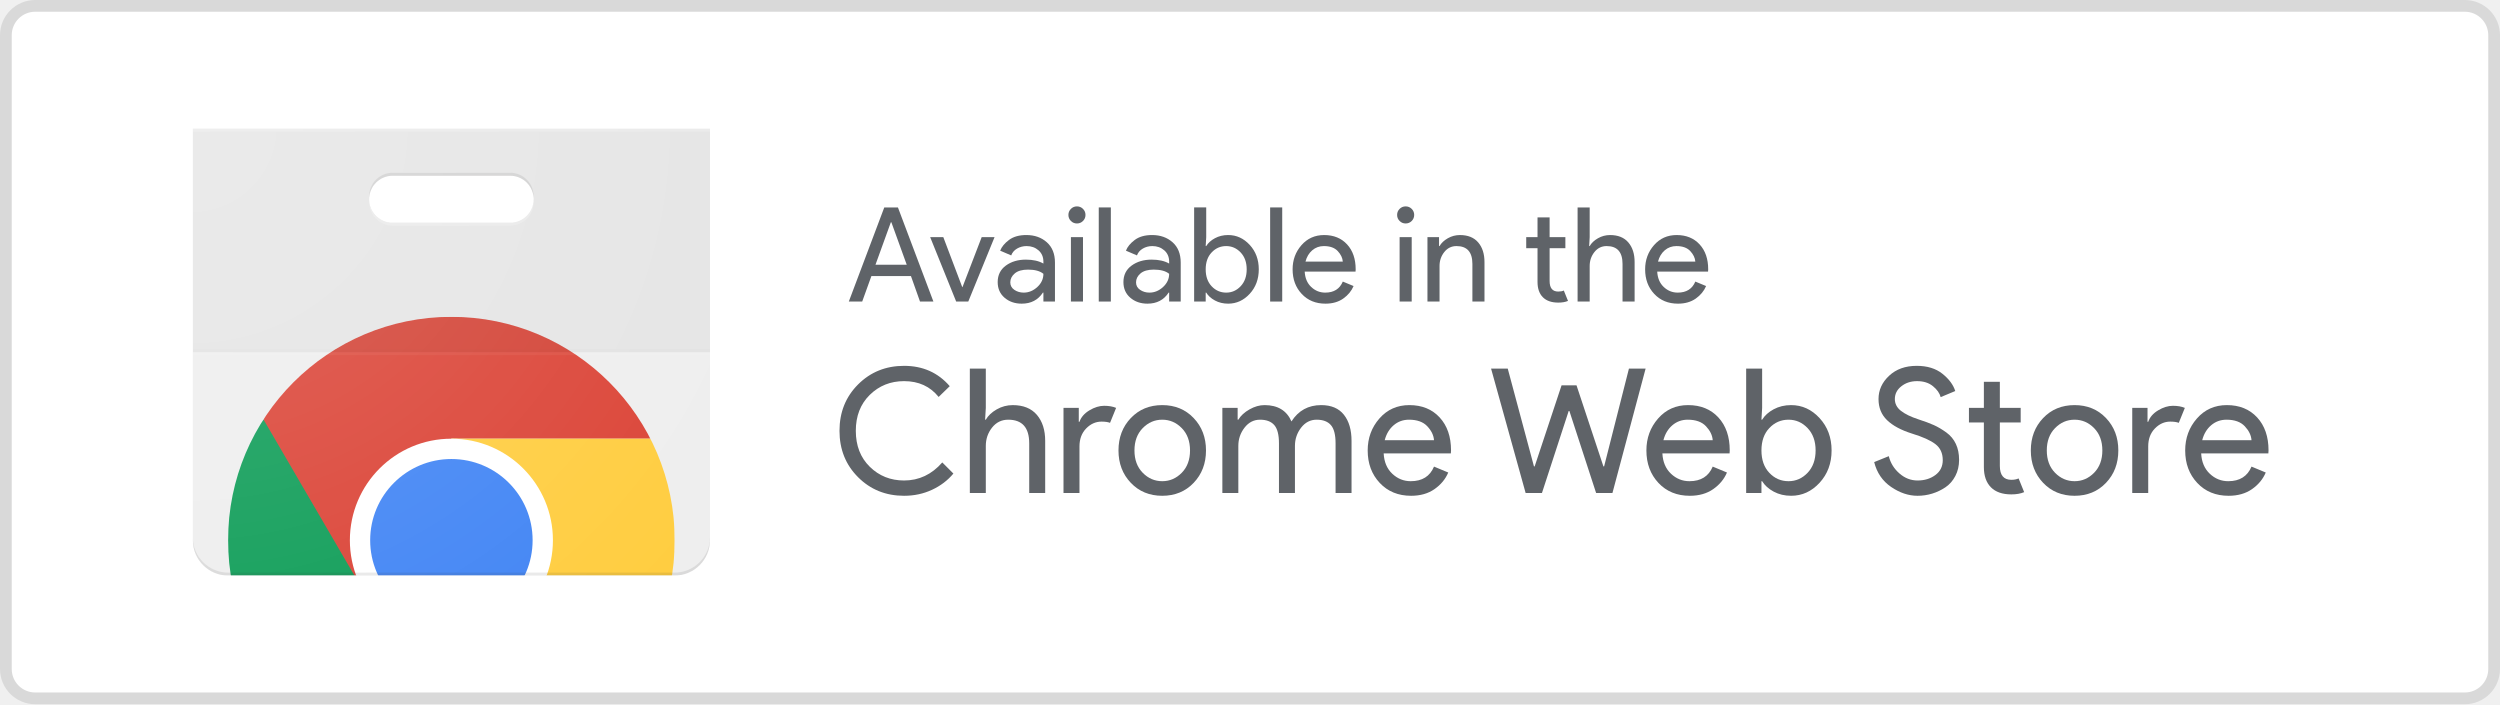
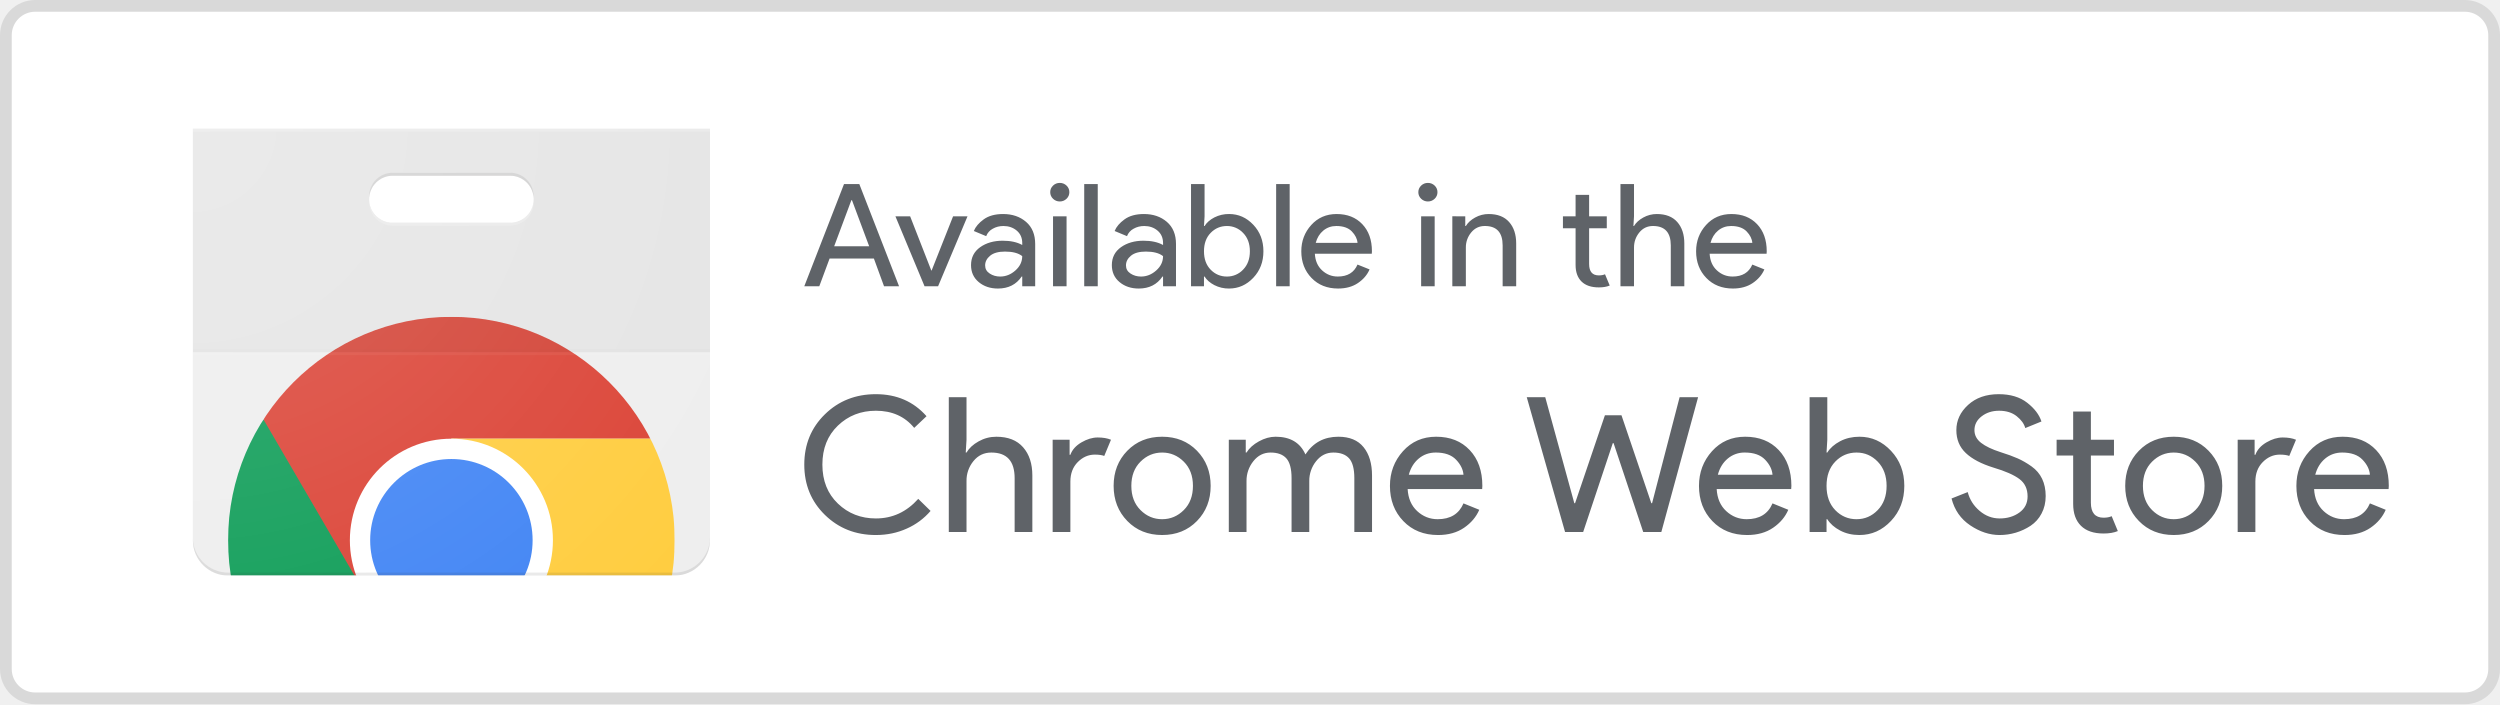
- <svg xmlns="http://www.w3.org/2000/svg" width="213" height="60" viewBox="0 0 213 60" fill="none">
-   <rect x="0.5" y="0.5" width="212" height="59" rx="2.5" fill="white" />
-   <rect x="0.5" y="0.5" width="212" height="59" rx="2.5" stroke="#D9D9D9" />
-   <path d="M77.028 42.241C75.47 42.241 74.163 41.713 73.108 40.657C72.052 39.602 71.525 38.284 71.525 36.706C71.525 35.127 72.052 33.81 73.108 32.754C74.163 31.699 75.47 31.17 77.028 31.17C78.625 31.17 79.922 31.748 80.918 32.902L79.972 33.819C79.251 32.922 78.27 32.473 77.028 32.473C75.874 32.473 74.9 32.863 74.106 33.642C73.312 34.422 72.915 35.443 72.915 36.706C72.915 37.969 73.312 38.99 74.106 39.769C74.9 40.549 75.874 40.938 77.028 40.938C78.3 40.938 79.385 40.425 80.282 39.399L81.229 40.347C80.746 40.929 80.139 41.39 79.409 41.73C78.679 42.07 77.886 42.241 77.028 42.241Z" fill="#5F6368" />
-   <path d="M83.991 31.407V34.752L83.931 35.758H83.991C84.188 35.413 84.498 35.12 84.922 34.878C85.346 34.636 85.8 34.516 86.284 34.516C87.181 34.516 87.866 34.791 88.34 35.344C88.813 35.897 89.05 36.637 89.05 37.564V42.004H87.689V37.771C87.689 36.429 87.092 35.758 85.899 35.758C85.337 35.758 84.878 35.983 84.523 36.432C84.168 36.881 83.991 37.401 83.991 37.993V42.004H82.63V31.407H83.991Z" fill="#5F6368" />
-   <path d="M91.971 42.004H90.61V34.752H91.912V35.936H91.971C92.109 35.542 92.393 35.216 92.822 34.959C93.251 34.703 93.667 34.574 94.072 34.574C94.476 34.574 94.816 34.634 95.093 34.752L94.575 36.025C94.397 35.956 94.155 35.921 93.85 35.921C93.356 35.921 92.92 36.116 92.54 36.506C92.161 36.896 91.971 37.406 91.971 38.038V42.004Z" fill="#5F6368" />
-   <path d="M97.359 40.28C97.827 40.758 98.382 40.998 99.023 40.998C99.664 40.998 100.218 40.758 100.687 40.28C101.156 39.801 101.39 39.168 101.39 38.378C101.39 37.589 101.156 36.955 100.687 36.476C100.218 35.998 99.664 35.758 99.023 35.758C98.382 35.758 97.827 35.998 97.359 36.476C96.89 36.955 96.656 37.589 96.656 38.378C96.656 39.168 96.89 39.801 97.359 40.28ZM96.346 35.618C97.046 34.883 97.938 34.515 99.023 34.515C100.108 34.515 101 34.883 101.7 35.618C102.401 36.353 102.751 37.273 102.751 38.378C102.751 39.483 102.401 40.403 101.7 41.138C101 41.873 100.108 42.241 99.023 42.241C97.938 42.241 97.046 41.873 96.346 41.138C95.645 40.403 95.295 39.483 95.295 38.378C95.295 37.273 95.645 36.353 96.346 35.618Z" fill="#5F6368" />
-   <path d="M104.145 42.004V34.752H105.447V35.758H105.506C105.713 35.413 106.032 35.12 106.461 34.878C106.89 34.636 107.316 34.515 107.74 34.515C108.864 34.515 109.628 34.979 110.033 35.906C110.625 34.979 111.468 34.515 112.563 34.515C113.421 34.515 114.067 34.789 114.5 35.336C114.935 35.884 115.151 36.627 115.151 37.564V42.004H113.791V37.771C113.791 37.041 113.658 36.523 113.391 36.217C113.125 35.912 112.72 35.758 112.178 35.758C111.645 35.758 111.204 35.986 110.854 36.439C110.504 36.893 110.329 37.411 110.329 37.993V42.004H108.968V37.771C108.968 37.041 108.835 36.523 108.568 36.217C108.303 35.912 107.898 35.758 107.355 35.758C106.823 35.758 106.382 35.986 106.032 36.439C105.681 36.893 105.506 37.411 105.506 37.993V42.004H104.145Z" fill="#5F6368" />
-   <path d="M122.178 37.505C122.148 37.09 121.958 36.696 121.608 36.321C121.258 35.946 120.738 35.758 120.048 35.758C119.545 35.758 119.108 35.916 118.738 36.232C118.369 36.548 118.115 36.972 117.977 37.505H122.178ZM120.225 42.241C119.131 42.241 118.24 41.876 117.555 41.146C116.87 40.416 116.527 39.493 116.527 38.378C116.527 37.322 116.86 36.414 117.525 35.655C118.191 34.895 119.042 34.515 120.077 34.515C121.152 34.515 122.013 34.866 122.658 35.566C123.304 36.266 123.628 37.204 123.628 38.378L123.613 38.63H117.888C117.927 39.36 118.171 39.937 118.62 40.361C119.069 40.786 119.594 40.998 120.196 40.998C121.172 40.998 121.833 40.583 122.178 39.754L123.391 40.258C123.154 40.82 122.765 41.291 122.222 41.671C121.68 42.051 121.014 42.241 120.225 42.241Z" fill="#5F6368" />
-   <path d="M140.206 31.407L137.38 42.004H135.989L133.712 35.018H133.652L131.374 42.004H129.984L127.04 31.407H128.46L130.694 39.739H130.753L133.046 32.828H134.318L136.611 39.739H136.67L138.785 31.407H140.206Z" fill="#5F6368" />
-   <path d="M145.924 37.505C145.895 37.09 145.705 36.696 145.354 36.321C145.005 35.946 144.484 35.758 143.794 35.758C143.291 35.758 142.854 35.916 142.485 36.232C142.115 36.548 141.861 36.972 141.723 37.505H145.924ZM143.971 42.241C142.877 42.241 141.986 41.876 141.301 41.146C140.616 40.416 140.273 39.493 140.273 38.378C140.273 37.322 140.606 36.414 141.272 35.655C141.937 34.895 142.788 34.515 143.824 34.515C144.899 34.515 145.759 34.866 146.405 35.566C147.05 36.266 147.374 37.204 147.374 38.378L147.359 38.63H141.635C141.673 39.36 141.918 39.937 142.367 40.361C142.815 40.786 143.34 40.998 143.942 40.998C144.918 40.998 145.579 40.583 145.924 39.754L147.137 40.258C146.9 40.82 146.511 41.291 145.969 41.671C145.426 42.051 144.76 42.241 143.971 42.241Z" fill="#5F6368" />
-   <path d="M152.382 40.998C153.013 40.998 153.556 40.758 154.009 40.28C154.463 39.801 154.69 39.168 154.69 38.378C154.69 37.589 154.463 36.955 154.009 36.476C153.556 35.998 153.013 35.758 152.382 35.758C151.741 35.758 151.196 35.995 150.748 36.469C150.299 36.942 150.075 37.578 150.075 38.378C150.075 39.177 150.299 39.814 150.748 40.287C151.196 40.761 151.741 40.998 152.382 40.998ZM152.604 42.24C152.052 42.24 151.557 42.123 151.118 41.886C150.679 41.649 150.351 41.353 150.134 40.998H150.075V42.004H148.773V31.407H150.134V34.752L150.075 35.758H150.134C150.351 35.403 150.679 35.107 151.118 34.87C151.557 34.634 152.052 34.515 152.604 34.515C153.541 34.515 154.35 34.885 155.03 35.625C155.711 36.365 156.051 37.283 156.051 38.378C156.051 39.473 155.711 40.391 155.03 41.131C154.35 41.871 153.541 42.24 152.604 42.24Z" fill="#5F6368" />
-   <path d="M163.378 42.241C162.609 42.241 161.857 41.989 161.122 41.486C160.388 40.983 159.907 40.278 159.68 39.37L160.923 38.866C161.071 39.449 161.374 39.94 161.833 40.339C162.291 40.739 162.806 40.938 163.378 40.938C163.97 40.938 164.475 40.783 164.895 40.472C165.314 40.161 165.523 39.739 165.523 39.207C165.523 38.615 165.314 38.159 164.895 37.838C164.475 37.517 163.812 37.219 162.905 36.942C161.968 36.647 161.258 36.264 160.775 35.795C160.291 35.327 160.05 34.727 160.05 33.998C160.05 33.237 160.351 32.576 160.953 32.014C161.554 31.451 162.338 31.17 163.304 31.17C164.202 31.17 164.932 31.395 165.494 31.844C166.056 32.293 166.42 32.783 166.588 33.316L165.346 33.834C165.257 33.499 165.038 33.188 164.687 32.902C164.338 32.616 163.887 32.473 163.334 32.473C162.811 32.473 162.365 32.618 161.995 32.91C161.626 33.2 161.441 33.563 161.441 33.998C161.441 34.392 161.611 34.725 161.951 34.996C162.291 35.267 162.791 35.512 163.453 35.729C163.975 35.897 164.411 36.059 164.762 36.217C165.112 36.375 165.467 36.585 165.827 36.846C166.187 37.108 166.458 37.433 166.64 37.823C166.823 38.213 166.914 38.664 166.914 39.177C166.914 39.69 166.808 40.149 166.596 40.553C166.384 40.958 166.103 41.279 165.752 41.516C165.402 41.752 165.025 41.932 164.621 42.056C164.217 42.179 163.803 42.241 163.378 42.241Z" fill="#5F6368" />
-   <path d="M171.364 42.122C170.604 42.122 170.025 41.92 169.625 41.516C169.226 41.111 169.026 40.539 169.026 39.799V35.995H167.754V34.752H169.026V32.532H170.387V34.752H172.162V35.995H170.387V39.695C170.387 40.485 170.713 40.88 171.364 40.88C171.61 40.88 171.817 40.84 171.985 40.761L172.458 41.93C172.162 42.058 171.797 42.122 171.364 42.122Z" fill="#5F6368" />
-   <path d="M175.089 40.28C175.558 40.758 176.112 40.998 176.754 40.998C177.395 40.998 177.949 40.758 178.418 40.28C178.886 39.801 179.12 39.168 179.12 38.378C179.12 37.589 178.886 36.955 178.418 36.476C177.949 35.998 177.395 35.758 176.754 35.758C176.112 35.758 175.558 35.998 175.089 36.476C174.621 36.955 174.387 37.589 174.387 38.378C174.387 39.168 174.621 39.801 175.089 40.28ZM174.076 35.618C174.776 34.883 175.669 34.515 176.754 34.515C177.838 34.515 178.731 34.883 179.431 35.618C180.131 36.353 180.481 37.273 180.481 38.378C180.481 39.483 180.131 40.403 179.431 41.138C178.731 41.873 177.838 42.241 176.754 42.241C175.669 42.241 174.776 41.873 174.076 41.138C173.376 40.403 173.026 39.483 173.026 38.378C173.026 37.273 173.376 36.353 174.076 35.618Z" fill="#5F6368" />
-   <path d="M183.028 42.004H181.667V34.752H182.969V35.936H183.028C183.166 35.542 183.449 35.216 183.878 34.959C184.307 34.703 184.724 34.574 185.129 34.574C185.533 34.574 185.873 34.634 186.149 34.752L185.632 36.025C185.454 35.956 185.212 35.921 184.906 35.921C184.413 35.921 183.977 36.116 183.597 36.506C183.217 36.896 183.028 37.406 183.028 38.038V42.004Z" fill="#5F6368" />
-   <path d="M191.829 37.505C191.8 37.09 191.61 36.696 191.259 36.321C190.91 35.946 190.389 35.758 189.699 35.758C189.196 35.758 188.759 35.916 188.39 36.232C188.02 36.548 187.766 36.972 187.628 37.505H191.829ZM189.877 42.241C188.782 42.241 187.891 41.876 187.206 41.146C186.521 40.416 186.178 39.493 186.178 38.378C186.178 37.322 186.511 36.414 187.177 35.655C187.842 34.895 188.693 34.515 189.729 34.515C190.804 34.515 191.664 34.866 192.31 35.566C192.955 36.266 193.279 37.204 193.279 38.378L193.264 38.63H187.54C187.578 39.36 187.823 39.937 188.272 40.361C188.72 40.786 189.245 40.998 189.847 40.998C190.823 40.998 191.484 40.583 191.829 39.754L193.042 40.258C192.806 40.82 192.416 41.291 191.874 41.671C191.331 42.051 190.665 42.241 189.877 42.241Z" fill="#5F6368" />
-   <path d="M74.59 22.557H77.254L75.945 18.939H75.9L74.59 22.557ZM72.318 25.693L75.34 17.674H76.504L79.527 25.693H78.385L77.613 23.52H74.243L73.459 25.693H72.318Z" fill="#5F6368" />
-   <path d="M81.467 25.693L79.251 20.205H80.37L81.982 24.461H82.004L83.639 20.205H84.736L82.497 25.693H81.467Z" fill="#5F6368" />
-   <path d="M87.219 24.931C87.645 24.931 88.031 24.773 88.378 24.455C88.725 24.138 88.898 23.762 88.898 23.329C88.607 23.09 88.171 22.971 87.589 22.971C87.088 22.971 86.712 23.079 86.458 23.296C86.204 23.512 86.077 23.766 86.077 24.057C86.077 24.326 86.193 24.539 86.424 24.696C86.656 24.853 86.921 24.931 87.219 24.931ZM87.051 25.872C86.469 25.872 85.982 25.704 85.59 25.368C85.199 25.032 85.003 24.588 85.003 24.035C85.003 23.438 85.234 22.969 85.697 22.629C86.159 22.29 86.73 22.12 87.409 22.12C88.014 22.12 88.51 22.232 88.898 22.456V22.299C88.898 21.896 88.76 21.573 88.484 21.33C88.208 21.088 87.868 20.966 87.466 20.966C87.167 20.966 86.896 21.037 86.654 21.179C86.411 21.321 86.245 21.515 86.156 21.761L85.215 21.358C85.342 21.03 85.592 20.725 85.965 20.445C86.338 20.165 86.831 20.025 87.443 20.025C88.144 20.025 88.727 20.231 89.189 20.641C89.652 21.052 89.883 21.631 89.883 22.377V25.692H88.898V24.931H88.854C88.443 25.558 87.842 25.872 87.051 25.872Z" fill="#5F6368" />
-   <path d="M92.271 25.692H91.242V20.204H92.271V25.692ZM92.271 18.827C92.129 18.969 91.958 19.04 91.756 19.04C91.555 19.04 91.383 18.969 91.242 18.827C91.1 18.685 91.028 18.513 91.028 18.312C91.028 18.11 91.1 17.939 91.242 17.796C91.383 17.655 91.555 17.584 91.756 17.584C91.958 17.584 92.129 17.655 92.271 17.796C92.413 17.939 92.484 18.11 92.484 18.312C92.484 18.513 92.413 18.685 92.271 18.827Z" fill="#5F6368" />
-   <path d="M94.644 25.692H93.614V17.673H94.644V25.692Z" fill="#5F6368" />
-   <path d="M97.933 24.931C98.358 24.931 98.744 24.773 99.091 24.455C99.438 24.138 99.612 23.762 99.612 23.329C99.321 23.09 98.884 22.971 98.302 22.971C97.802 22.971 97.425 23.079 97.171 23.296C96.918 23.512 96.791 23.766 96.791 24.057C96.791 24.326 96.906 24.539 97.138 24.696C97.369 24.853 97.634 24.931 97.933 24.931ZM97.765 25.872C97.183 25.872 96.696 25.704 96.304 25.368C95.912 25.032 95.716 24.588 95.716 24.035C95.716 23.438 95.947 22.969 96.41 22.629C96.873 22.29 97.444 22.12 98.123 22.12C98.728 22.12 99.224 22.232 99.612 22.456V22.299C99.612 21.896 99.474 21.573 99.198 21.33C98.921 21.088 98.582 20.966 98.179 20.966C97.88 20.966 97.61 21.037 97.367 21.179C97.125 21.321 96.959 21.515 96.869 21.761L95.929 21.358C96.056 21.03 96.306 20.725 96.679 20.445C97.052 20.165 97.544 20.025 98.157 20.025C98.858 20.025 99.44 20.231 99.903 20.641C100.366 21.052 100.597 21.631 100.597 22.377V25.692H99.612V24.931H99.567C99.157 25.558 98.556 25.872 97.765 25.872Z" fill="#5F6368" />
-   <path d="M104.472 24.931C104.949 24.931 105.36 24.75 105.703 24.388C106.046 24.026 106.218 23.546 106.218 22.948C106.218 22.351 106.046 21.872 105.703 21.509C105.36 21.147 104.949 20.966 104.472 20.966C103.987 20.966 103.574 21.145 103.235 21.504C102.895 21.862 102.725 22.344 102.725 22.948C102.725 23.554 102.895 24.035 103.235 24.393C103.574 24.752 103.987 24.931 104.472 24.931ZM104.64 25.872C104.222 25.872 103.847 25.782 103.515 25.603C103.182 25.424 102.934 25.2 102.77 24.931H102.725V25.692H101.74V17.673H102.77V20.205L102.725 20.966H102.77C102.934 20.697 103.182 20.473 103.515 20.294C103.847 20.115 104.222 20.025 104.64 20.025C105.349 20.025 105.961 20.306 106.476 20.865C106.991 21.425 107.248 22.12 107.248 22.948C107.248 23.777 106.991 24.472 106.476 25.032C105.961 25.592 105.349 25.872 104.64 25.872Z" fill="#5F6368" />
-   <path d="M109.245 25.692H108.216V17.673H109.245V25.692Z" fill="#5F6368" />
-   <path d="M114.407 22.288C114.384 21.974 114.24 21.676 113.976 21.392C113.711 21.108 113.316 20.966 112.795 20.966C112.414 20.966 112.083 21.085 111.803 21.325C111.524 21.564 111.332 21.885 111.227 22.288H114.407ZM112.929 25.872C112.1 25.872 111.427 25.596 110.908 25.043C110.389 24.491 110.13 23.793 110.13 22.948C110.13 22.149 110.382 21.463 110.885 20.888C111.389 20.313 112.033 20.026 112.817 20.026C113.63 20.026 114.281 20.291 114.77 20.821C115.259 21.351 115.503 22.06 115.503 22.948L115.492 23.139H111.16C111.19 23.692 111.374 24.129 111.714 24.449C112.053 24.77 112.451 24.931 112.906 24.931C113.645 24.931 114.145 24.617 114.407 23.99L115.325 24.371C115.145 24.796 114.85 25.153 114.44 25.441C114.03 25.728 113.526 25.872 112.929 25.872Z" fill="#5F6368" />
-   <path d="M120.277 25.692H119.247V20.204H120.277V25.692ZM120.277 18.827C120.135 18.969 119.963 19.04 119.762 19.04C119.56 19.04 119.388 18.969 119.247 18.827C119.105 18.685 119.034 18.513 119.034 18.312C119.034 18.11 119.105 17.939 119.247 17.796C119.388 17.655 119.56 17.584 119.762 17.584C119.963 17.584 120.135 17.655 120.277 17.796C120.418 17.939 120.489 18.11 120.489 18.312C120.489 18.513 120.418 18.685 120.277 18.827Z" fill="#5F6368" />
-   <path d="M122.605 20.205V20.966H122.649C122.799 20.705 123.034 20.483 123.355 20.299C123.675 20.117 124.019 20.026 124.385 20.026C125.063 20.026 125.582 20.234 125.941 20.653C126.299 21.071 126.478 21.631 126.478 22.332V25.693H125.448V22.489C125.448 21.474 124.996 20.966 124.093 20.966C123.668 20.966 123.321 21.136 123.052 21.476C122.784 21.816 122.649 22.209 122.649 22.657V25.693H121.619V20.205H122.605Z" fill="#5F6368" />
-   <path d="M132.766 25.782C132.191 25.782 131.753 25.629 131.45 25.323C131.148 25.017 130.997 24.584 130.997 24.024V21.145H130.034V20.205H130.997V18.524H132.027V20.205H133.37V21.145H132.027V23.945C132.027 24.543 132.273 24.841 132.766 24.841C132.952 24.841 133.109 24.812 133.236 24.752L133.594 25.637C133.37 25.734 133.094 25.782 132.766 25.782Z" fill="#5F6368" />
-   <path d="M135.441 17.674V20.205L135.397 20.966H135.441C135.59 20.705 135.826 20.483 136.147 20.299C136.467 20.117 136.811 20.026 137.176 20.026C137.855 20.026 138.374 20.234 138.732 20.653C139.091 21.071 139.269 21.631 139.269 22.332V25.693H138.24V22.489C138.24 21.474 137.788 20.966 136.885 20.966C136.46 20.966 136.113 21.136 135.844 21.476C135.576 21.816 135.441 22.209 135.441 22.657V25.693H134.411V17.674H135.441Z" fill="#5F6368" />
-   <path d="M144.442 22.288C144.419 21.974 144.275 21.676 144.011 21.392C143.746 21.108 143.351 20.966 142.83 20.966C142.449 20.966 142.118 21.085 141.838 21.325C141.559 21.564 141.367 21.885 141.262 22.288H144.442ZM142.964 25.872C142.135 25.872 141.462 25.596 140.943 25.043C140.424 24.491 140.165 23.793 140.165 22.948C140.165 22.149 140.417 21.463 140.921 20.888C141.424 20.313 142.068 20.026 142.852 20.026C143.665 20.026 144.316 20.291 144.805 20.821C145.294 21.351 145.538 22.06 145.538 22.948L145.527 23.139H141.195C141.225 23.692 141.409 24.129 141.749 24.449C142.088 24.77 142.486 24.931 142.941 24.931C143.68 24.931 144.18 24.617 144.442 23.99L145.36 24.371C145.18 24.796 144.885 25.153 144.475 25.441C144.065 25.728 143.561 25.872 142.964 25.872Z" fill="#5F6368" />
-   <g clip-path="url(#clip0_11_3)">
-     <path d="M16.427 10.964V46.03C16.427 47.684 17.779 49.036 19.432 49.036H57.486C59.138 49.036 60.49 47.684 60.49 46.03V10.964H16.427ZM31.449 16.975C31.449 15.868 32.345 14.971 33.452 14.971H43.466C44.572 14.971 45.469 15.868 45.469 16.975C45.469 18.082 44.572 18.979 43.466 18.979H33.452C32.345 18.979 31.449 18.082 31.449 16.975Z" fill="#EEEEEE" />
-     <mask id="mask0_11_3" style="mask-type:alpha" maskUnits="userSpaceOnUse" x="19" y="26" width="39" height="40">
-       <path d="M19.432 46.031C19.432 35.517 27.951 26.994 38.459 26.994C48.968 26.994 57.486 35.517 57.486 46.031C57.486 56.544 48.968 65.067 38.459 65.067C27.951 65.067 19.432 56.544 19.432 46.031Z" fill="#F1F1F1" />
+ <svg xmlns="http://www.w3.org/2000/svg" width="213" height="60" fill="none" viewBox="0 0 213 60">
+   <rect width="212" height="59" x=".5" y=".5" fill="#fff" rx="2.5" />
+   <rect width="212" height="59" x=".5" y=".5" stroke="#d9d9d9" rx="2.5" />
+   <path fill="#5f6368" d="M74.626 45.584q-2.59 0-4.346-1.717-1.755-1.716-1.755-4.283T70.28 35.3t4.346-1.716q2.658 0 4.314 1.877l-1.05.994q-1.197-1.46-3.264-1.46-1.919 0-3.239 1.268t-1.32 3.32q0 2.055 1.32 3.321 1.32 1.268 3.24 1.268 2.115 0 3.608-1.669l1.05 1.028a5.7 5.7 0 0 1-2.018 1.5q-1.215.552-2.64.553M82.347 33.84v3.626l-.066 1.09h.066q.328-.56 1.033-.953.705-.394 1.51-.393 1.491 0 2.279.898t.787 2.407v4.812h-1.509v-4.588q0-2.182-1.984-2.182-.936 0-1.526.73a2.6 2.6 0 0 0-.59 1.692v4.348h-1.51V33.84zM91.196 45.327h-1.51v-7.861h1.444v1.283h.066q.23-.64.942-1.058.714-.418 1.387-.418.672 0 1.131.193l-.574 1.38q-.296-.113-.803-.113-.82 0-1.452.634-.63.634-.631 1.66zM97.17 43.458q.777.778 1.844.778 1.066 0 1.846-.778.779-.777.779-2.062 0-1.283-.779-2.061-.78-.778-1.846-.778t-1.845.778-.779 2.061q0 1.285.78 2.062m-1.124-5.053q1.164-1.196 2.968-1.196t2.969 1.195q1.165 1.196 1.165 2.992 0 1.798-1.165 2.992-1.164 1.195-2.969 1.195t-2.968-1.195-1.165-2.992q0-1.796 1.165-2.992M104.694 45.327v-7.861h1.444v1.09h.065q.345-.56 1.058-.953.714-.394 1.419-.394 1.87 0 2.542 1.508.986-1.508 2.805-1.508 1.428 0 2.149.89.721.892.721 2.415v4.813h-1.508v-4.588q0-1.187-.443-1.685-.444-.497-1.345-.497-.886 0-1.468.738a2.65 2.65 0 0 0-.583 1.684v4.348h-1.509v-4.588q0-1.187-.442-1.685-.443-.497-1.345-.497-.886 0-1.468.738a2.64 2.64 0 0 0-.583 1.684v4.348zM124.689 40.45q-.05-.674-.632-1.284t-1.73-.61q-.837 0-1.452.514-.615.513-.845 1.38zm-2.166 5.134q-1.82 0-2.96-1.188-1.14-1.185-1.14-3 0-1.716 1.107-2.951t2.829-1.236q1.789 0 2.862 1.14 1.075 1.139 1.075 3.048l-.016.273h-6.348q.065 1.186.812 1.876.746.69 1.747.69 1.623 0 2.198-1.348l1.345.546q-.394.914-1.296 1.532-.903.618-2.215.618M144.678 33.84l-3.133 11.487h-1.542l-2.526-7.572h-.066l-2.526 7.572h-1.541l-3.265-11.487h1.575l2.477 9.032h.065l2.543-7.492h1.41l2.543 7.492h.065l2.346-9.032zM151.018 40.45q-.05-.674-.631-1.284-.583-.61-1.731-.61a2.2 2.2 0 0 0-1.452.514q-.614.513-.844 1.38zm-2.165 5.134q-1.821 0-2.961-1.188-1.14-1.185-1.139-3 0-1.716 1.107-2.951t2.829-1.236q1.788 0 2.862 1.14t1.075 3.048l-.017.273h-6.347q.065 1.186.812 1.876.745.69 1.746.69 1.625 0 2.198-1.348l1.345.546q-.393.914-1.296 1.532-.901.618-2.214.618M158.179 44.236q1.05 0 1.804-.778.755-.778.755-2.062 0-1.282-.755-2.061-.754-.778-1.804-.778-1.066 0-1.812.77t-.746 2.07.746 2.07q.746.769 1.812.77m.246 1.347q-.918 0-1.648-.384-.73-.386-1.091-.963h-.065v1.091h-1.444V33.84h1.509v3.626l-.065 1.09h.065q.36-.576 1.091-.962.73-.384 1.648-.385 1.559 0 2.69 1.203t1.132 2.984q0 1.78-1.132 2.985-1.131 1.202-2.69 1.202M170.371 45.584q-1.279 0-2.501-.819-1.223-.818-1.599-2.294l1.378-.545q.246.946 1.009 1.596t1.713.65q.984 0 1.682-.505.696-.506.697-1.372 0-.962-.697-1.484-.698-.522-2.207-.97-1.558-.482-2.361-1.244-.804-.761-.804-1.949 0-1.236 1.001-2.15t2.607-.914q1.494 0 2.428.73t1.214 1.596l-1.378.561q-.148-.545-.73-1.01t-1.5-.466q-.87 0-1.485.474-.615.472-.615 1.18 0 .64.566 1.082.565.441 1.665.794.869.272 1.451.53.582.256 1.181.681t.902 1.059q.303.634.304 1.468 0 .834-.353 1.492a2.8 2.8 0 0 1-.935 1.043 4.798 4.798 0 0 1-2.633.786M179.225 45.455q-1.263 0-1.927-.657-.664-.659-.664-1.861v-4.123h-1.411v-1.348h1.411V35.06h1.509v2.406h1.968v1.348h-1.968v4.01q0 1.284 1.082 1.284.41 0 .689-.129l.525 1.268q-.492.208-1.214.208M183.356 43.458q.78.778 1.846.778 1.065 0 1.845-.778.779-.777.779-2.062 0-1.282-.779-2.061-.78-.778-1.845-.778-1.066 0-1.846.778-.779.779-.779 2.061 0 1.284.779 2.062m-1.123-5.053q1.164-1.196 2.969-1.196t2.968 1.195q1.165 1.196 1.165 2.992 0 1.798-1.165 2.992-1.165 1.195-2.968 1.195-1.805 0-2.969-1.195-1.165-1.194-1.165-2.992 0-1.796 1.165-2.992M192.158 45.327h-1.508v-7.86h1.443v1.282h.065q.23-.64.944-1.058.713-.418 1.386-.418t1.132.193l-.575 1.38q-.295-.113-.804-.113-.82 0-1.451.634t-.632 1.66zM201.917 40.45q-.049-.674-.631-1.284t-1.731-.61q-.836 0-1.451.514-.615.513-.845 1.38zm-2.165 5.134q-1.82 0-2.961-1.187-1.139-1.188-1.139-3 0-1.718 1.107-2.952 1.107-1.236 2.829-1.236 1.788 0 2.862 1.14 1.075 1.138 1.075 3.048l-.017.273h-6.347q.065 1.186.812 1.876.745.69 1.746.69 1.625 0 2.198-1.348l1.345.546q-.393.914-1.295 1.532-.903.618-2.215.618M71.07 20.984h2.984l-1.467-3.929h-.05zm-2.545 3.405 3.385-8.708h1.303L76.6 24.39h-1.28l-.864-2.36H70.68l-.877 2.36zM78.771 24.389l-2.482-5.96h1.254l1.805 4.622h.025l1.83-4.621h1.229l-2.507 5.959zM85.213 23.562q.716 0 1.298-.517.582-.516.583-1.223-.489-.388-1.467-.388-.84 0-1.266.352t-.427.827q0 .438.39.693.387.255.89.256m-.188 1.022q-.978 0-1.636-.548-.658-.547-.658-1.447 0-.972.777-1.527.778-.552 1.918-.553 1.016 0 1.668.365v-.17q0-.657-.464-1.052-.465-.396-1.141-.396-.502 0-.909.232a1.2 1.2 0 0 0-.558.632l-1.053-.438q.213-.535.84-.991t1.655-.456q1.178 0 1.956.669.777.669.777 1.885v3.6h-1.103v-.827h-.05q-.69 1.021-2.019 1.022M90.871 24.389h-1.153v-5.96h1.153zm0-7.456a.8.8 0 0 1-.577.232.8.8 0 0 1-.576-.232.75.75 0 0 1-.239-.559q0-.328.239-.56a.8.8 0 0 1 .576-.23.8.8 0 0 1 .577.23q.238.232.238.56t-.238.56M93.528 24.389h-1.153V15.68h1.153zM97.211 23.562q.716 0 1.298-.517.583-.516.583-1.223-.489-.388-1.467-.388-.84 0-1.266.352t-.426.827q0 .438.388.693.389.255.89.256m-.188 1.022q-.978 0-1.636-.548-.658-.547-.658-1.447 0-.972.777-1.527.777-.552 1.918-.553 1.016 0 1.668.365v-.17q0-.657-.464-1.052-.465-.396-1.14-.396-.502 0-.91.232a1.2 1.2 0 0 0-.558.632l-1.053-.438q.213-.535.84-.991t1.655-.456q1.177 0 1.956.669.777.669.777 1.885v3.6h-1.103v-.827h-.05q-.69 1.021-2.019 1.022M104.534 23.562a1.86 1.86 0 0 0 1.379-.59q.577-.59.577-1.563t-.577-1.563a1.86 1.86 0 0 0-1.379-.59q-.815 0-1.385.585-.57.582-.57 1.568t.57 1.569q.57.584 1.385.584m.188 1.022a2.7 2.7 0 0 1-1.259-.292q-.56-.293-.834-.73h-.05v.827h-1.104V15.68h1.154v2.749l-.05.826h.05q.274-.437.834-.73a2.7 2.7 0 0 1 1.259-.291q1.192 0 2.056.912.866.913.865 2.262.001 1.35-.865 2.262-.865.912-2.056.913M109.88 24.389h-1.153V15.68h1.153zM115.66 20.692q-.038-.51-.482-.973-.446-.462-1.323-.463-.64 0-1.11.39t-.645 1.046zm-1.655 3.891q-1.392 0-2.262-.9-.872-.9-.872-2.274 0-1.3.846-2.237t2.163-.937q1.367 0 2.187.864.822.863.821 2.31l-.012.207h-4.851q.05.9.62 1.422.57.524 1.335.523 1.241 0 1.68-1.02l1.028.413q-.3.693-.99 1.161t-1.693.468M122.234 24.389h-1.153v-5.96h1.153zm0-7.456a.8.8 0 0 1-.577.232.8.8 0 0 1-.576-.232.75.75 0 0 1-.239-.559q0-.328.239-.56a.8.8 0 0 1 .576-.23.8.8 0 0 1 .577.23.75.75 0 0 1 .238.56.75.75 0 0 1-.238.56M124.841 18.43v.826h.05q.251-.425.79-.723a2.35 2.35 0 0 1 1.154-.298q1.14 0 1.742.681t.602 1.824v3.649h-1.154V20.91q0-1.655-1.516-1.655-.715 0-1.166.554a1.97 1.97 0 0 0-.452 1.283v3.296h-1.153v-5.96zM136.221 24.486q-.966 0-1.473-.498-.508-.499-.508-1.412v-3.125h-1.078V18.43h1.078v-1.825h1.153v1.825h1.505v1.021h-1.505v3.04q0 .974.828.973.313 0 .526-.097l.401.961q-.376.158-.927.158M139.217 15.681v2.749l-.05.826h.05q.25-.425.79-.723a2.35 2.35 0 0 1 1.153-.298q1.142 0 1.743.681.601.682.601 1.824v3.649h-1.153V20.91q0-1.655-1.517-1.655-.714 0-1.166.554-.45.554-.451 1.283v3.296h-1.153V15.68zM149.297 20.692q-.039-.51-.483-.973-.446-.462-1.323-.463-.639 0-1.11.39-.47.39-.645 1.046zm-1.655 3.891q-1.392 0-2.263-.9t-.871-2.274q0-1.3.845-2.237.847-.937 2.163-.937 1.366 0 2.188.864.82.863.821 2.31l-.012.207h-4.852q.05.9.621 1.422.569.524 1.334.523 1.242 0 1.681-1.02l1.028.413q-.301.693-.991 1.161t-1.692.468" />
+   <g clip-path="url(#a)">
+     <path fill="#eee" d="M16.427 10.964V46.03a3.014 3.014 0 0 0 3.005 3.006h38.054a3.014 3.014 0 0 0 3.004-3.006V10.964zm15.022 6.011c0-1.107.896-2.004 2.003-2.004h10.014a2.003 2.003 0 0 1 0 4.008H33.452a2.003 2.003 0 0 1-2.003-2.004" />
+     <mask id="b" width="39" height="40" x="19" y="26" maskUnits="userSpaceOnUse" style="mask-type:alpha">
+       <path fill="#f1f1f1" d="M19.432 46.03c0-10.513 8.519-19.036 19.027-19.036s19.027 8.523 19.027 19.037-8.518 19.036-19.027 19.036c-10.508 0-19.027-8.522-19.027-19.036" />
    </mask>
-     <g mask="url(#mask0_11_3)">
-       <path d="M22.454 26.994V50.356H30.968L38.459 37.377H57.486V26.994H22.454ZM22.454 26.994V50.356H30.968L38.459 37.377H57.486V26.994H22.454Z" fill="#DB4437" />
-       <path d="M19.432 65.067H37.543L45.95 56.656V50.359L30.968 50.356L19.432 30.561V65.067ZM19.432 65.067H37.543L45.95 56.656V50.359L30.968 50.356L19.432 30.561V65.067Z" fill="#0F9D58" />
-       <path d="M38.459 37.377L45.95 50.356L37.545 65.067H57.486V37.377H38.459ZM38.459 37.377L45.95 50.356L37.545 65.067H57.486V37.377H38.459Z" fill="#FFCD40" />
-       <path d="M38.459 37.377C43.236 37.377 47.109 41.251 47.109 46.031C47.109 50.81 43.236 54.685 38.459 54.685C33.682 54.685 29.809 50.81 29.809 46.031C29.809 41.251 33.682 37.377 38.459 37.377Z" fill="white" />
-       <path d="M38.459 39.108C42.281 39.108 45.379 42.207 45.379 46.031C45.379 49.854 42.281 52.954 38.459 52.954C34.637 52.954 31.539 49.854 31.539 46.031C31.539 42.207 34.637 39.108 38.459 39.108Z" fill="#4285F4" />
+     <g mask="url(#b)">
+       <path fill="#db4437" d="M22.454 26.994v23.362h8.514l7.491-12.98h19.027V26.995zm0 0v23.362h8.514l7.491-12.98h19.027V26.995z" />
+       <path fill="#0f9d58" d="M19.432 65.067h18.11l8.408-8.411v-6.297l-14.982-.003-11.536-19.795zm0 0h18.11l8.408-8.411v-6.297l-14.982-.003-11.536-19.795z" />
+       <path fill="#ffcd40" d="m38.459 37.377 7.49 12.98-8.404 14.71h19.941v-27.69zm0 0 7.49 12.98-8.404 14.71h19.941v-27.69z" />
+       <path fill="#fff" d="M38.459 37.377c4.777 0 8.65 3.874 8.65 8.654s-3.873 8.654-8.65 8.654-8.65-3.875-8.65-8.654c0-4.78 3.873-8.654 8.65-8.654" />
+       <path fill="#4285f4" d="M38.459 39.108c3.822 0 6.92 3.1 6.92 6.923a6.92 6.92 0 0 1-6.92 6.923c-3.822 0-6.92-3.1-6.92-6.923a6.92 6.92 0 0 1 6.92-6.923" />
    </g>
-     <path opacity="0.05" fill-rule="evenodd" clip-rule="evenodd" d="M60.491 10.964H16.428V30H60.491V10.964ZM33.452 14.971C32.345 14.971 31.449 15.868 31.449 16.975C31.449 18.082 32.345 18.979 33.452 18.979H43.466C44.572 18.979 45.469 18.082 45.469 16.975C45.469 15.868 44.572 14.971 43.466 14.971H33.452Z" fill="#212121" />
-     <path opacity="0.1" d="M57.486 48.786H19.432C17.78 48.786 16.428 47.433 16.428 45.78V46.03C16.428 47.684 17.78 49.036 19.432 49.036H57.486C59.139 49.036 60.491 47.684 60.491 46.03V45.78C60.491 47.433 59.139 48.786 57.486 48.786ZM33.452 14.971H43.466C44.53 14.971 45.399 15.803 45.462 16.85C45.464 16.808 45.469 16.767 45.469 16.725C45.469 15.618 44.573 14.721 43.466 14.721H33.452C32.346 14.721 31.449 15.618 31.449 16.725C31.449 16.767 31.452 16.808 31.457 16.85C31.519 15.803 32.388 14.971 33.452 14.971" fill="#231F20" />
-     <path opacity="0.2" d="M16.428 11.214H60.491V10.964H16.428V11.214ZM43.466 18.979H33.452C32.388 18.979 31.519 18.148 31.456 17.101C31.452 17.143 31.449 17.183 31.449 17.226C31.449 18.333 32.345 19.23 33.452 19.23H43.466C44.573 19.23 45.469 18.333 45.469 17.226C45.469 17.183 45.466 17.143 45.462 17.101C45.399 18.148 44.53 18.979 43.466 18.979Z" fill="white" />
-     <path opacity="0.02" d="M16.428 29.75H60.491V30H16.428V29.75Z" fill="#212121" />
-     <path opacity="0.05" d="M16.428 30H60.491V30.25H16.428V30Z" fill="white" />
-     <path d="M16.427 10.964V46.03C16.427 47.684 17.779 49.036 19.432 49.036H57.486C59.138 49.036 60.49 47.684 60.49 46.03V10.964H16.427ZM31.449 16.975C31.449 15.868 32.345 14.971 33.452 14.971H43.466C44.572 14.971 45.469 15.868 45.469 16.975C45.469 18.082 44.572 18.979 43.466 18.979H33.452C32.345 18.979 31.449 18.082 31.449 16.975Z" fill="url(#paint0_radial_11_3)" />
+     <path fill="#212121" fill-rule="evenodd" d="M60.49 10.964H16.429V30H60.49zM33.453 14.97a2.003 2.003 0 1 0 0 4.008h10.014a2.003 2.003 0 0 0 0-4.008z" clip-rule="evenodd" opacity=".05" />
+     <path fill="#231f20" d="M57.486 48.786H19.432a3.014 3.014 0 0 1-3.004-3.006v.25a3.014 3.014 0 0 0 3.004 3.006h38.054a3.014 3.014 0 0 0 3.005-3.006v-.25a3.014 3.014 0 0 1-3.005 3.006M33.452 14.971h10.014a2 2 0 0 1 1.996 1.879q.005-.062.007-.125a2.003 2.003 0 0 0-2.003-2.004H33.452a2.003 2.003 0 0 0-2.003 2.004q0 .062.008.125a2 2 0 0 1 1.995-1.879" opacity=".1" />
+     <path fill="#fff" d="M16.428 11.214H60.49v-.25H16.428zm27.038 7.765H33.452a2 2 0 0 1-1.996-1.878 1 1 0 0 0-.007.125c0 1.107.896 2.004 2.003 2.004h10.014a2.003 2.003 0 0 0 2.003-2.004q0-.063-.007-.125a2 2 0 0 1-1.996 1.878" opacity=".2" />
+     <path fill="#212121" d="M16.428 29.75H60.49V30H16.428z" opacity=".02" />
+     <path fill="#fff" d="M16.428 30H60.49v.25H16.428z" opacity=".05" />
+     <path fill="url(#c)" d="M16.427 10.964V46.03a3.014 3.014 0 0 0 3.005 3.006h38.054a3.014 3.014 0 0 0 3.004-3.006V10.964zm15.022 6.011c0-1.107.896-2.004 2.003-2.004h10.014a2.003 2.003 0 0 1 0 4.008H33.452a2.003 2.003 0 0 1-2.003-2.004" />
  </g>
  <defs>
-     <radialGradient id="paint0_radial_11_3" cx="0" cy="0" r="1" gradientUnits="userSpaceOnUse" gradientTransform="translate(16.303 10.7994) scale(56.9802 57.0079)">
-       <stop stop-color="white" stop-opacity="0.2" />
-       <stop offset="1" stop-color="white" stop-opacity="0" />
+     <radialGradient id="c" cx="0" cy="0" r="1" gradientTransform="matrix(56.9802 0 0 57.0079 16.303 10.8)" gradientUnits="userSpaceOnUse">
+       <stop stop-color="#fff" stop-opacity=".2" />
+       <stop offset="1" stop-color="#fff" stop-opacity="0" />
    </radialGradient>
-     <clipPath id="clip0_11_3">
-       <rect width="44.063" height="38.073" fill="white" transform="translate(16.4277 10.9636)" />
+     <clipPath id="a">
+       <path fill="#fff" d="M16.428 10.964H60.49v38.073H16.428z" />
    </clipPath>
  </defs>
</svg>
